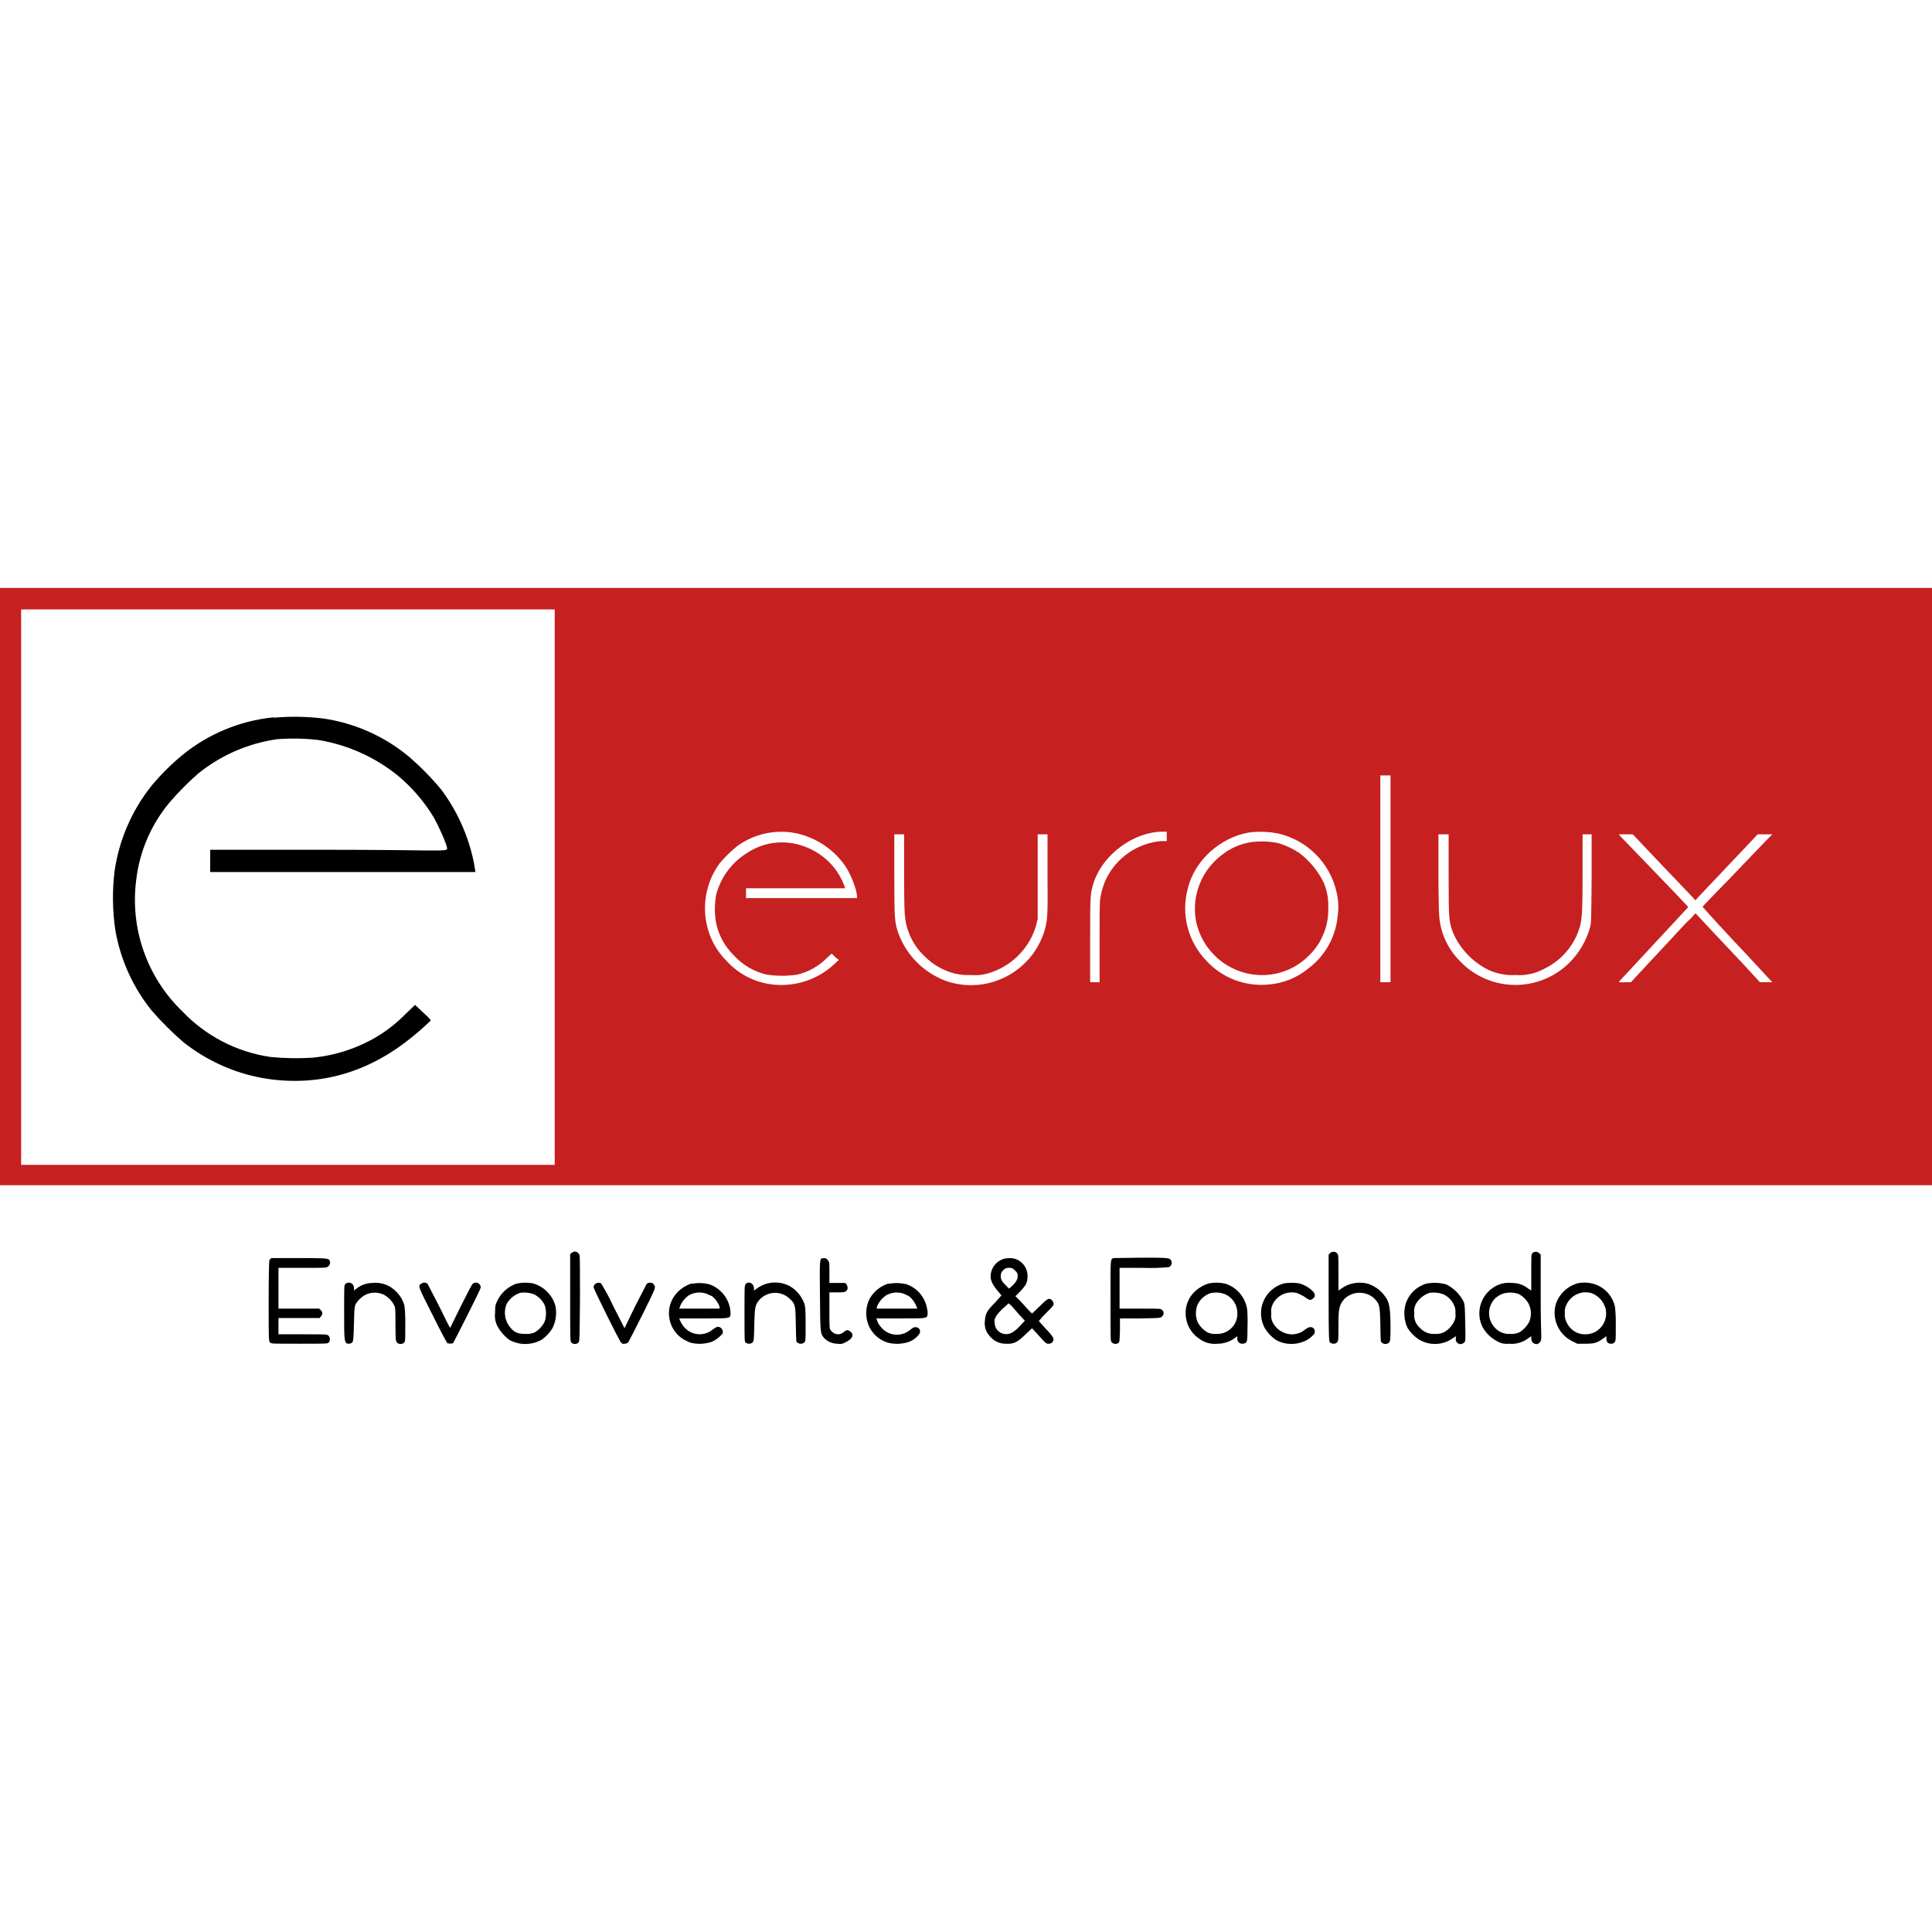
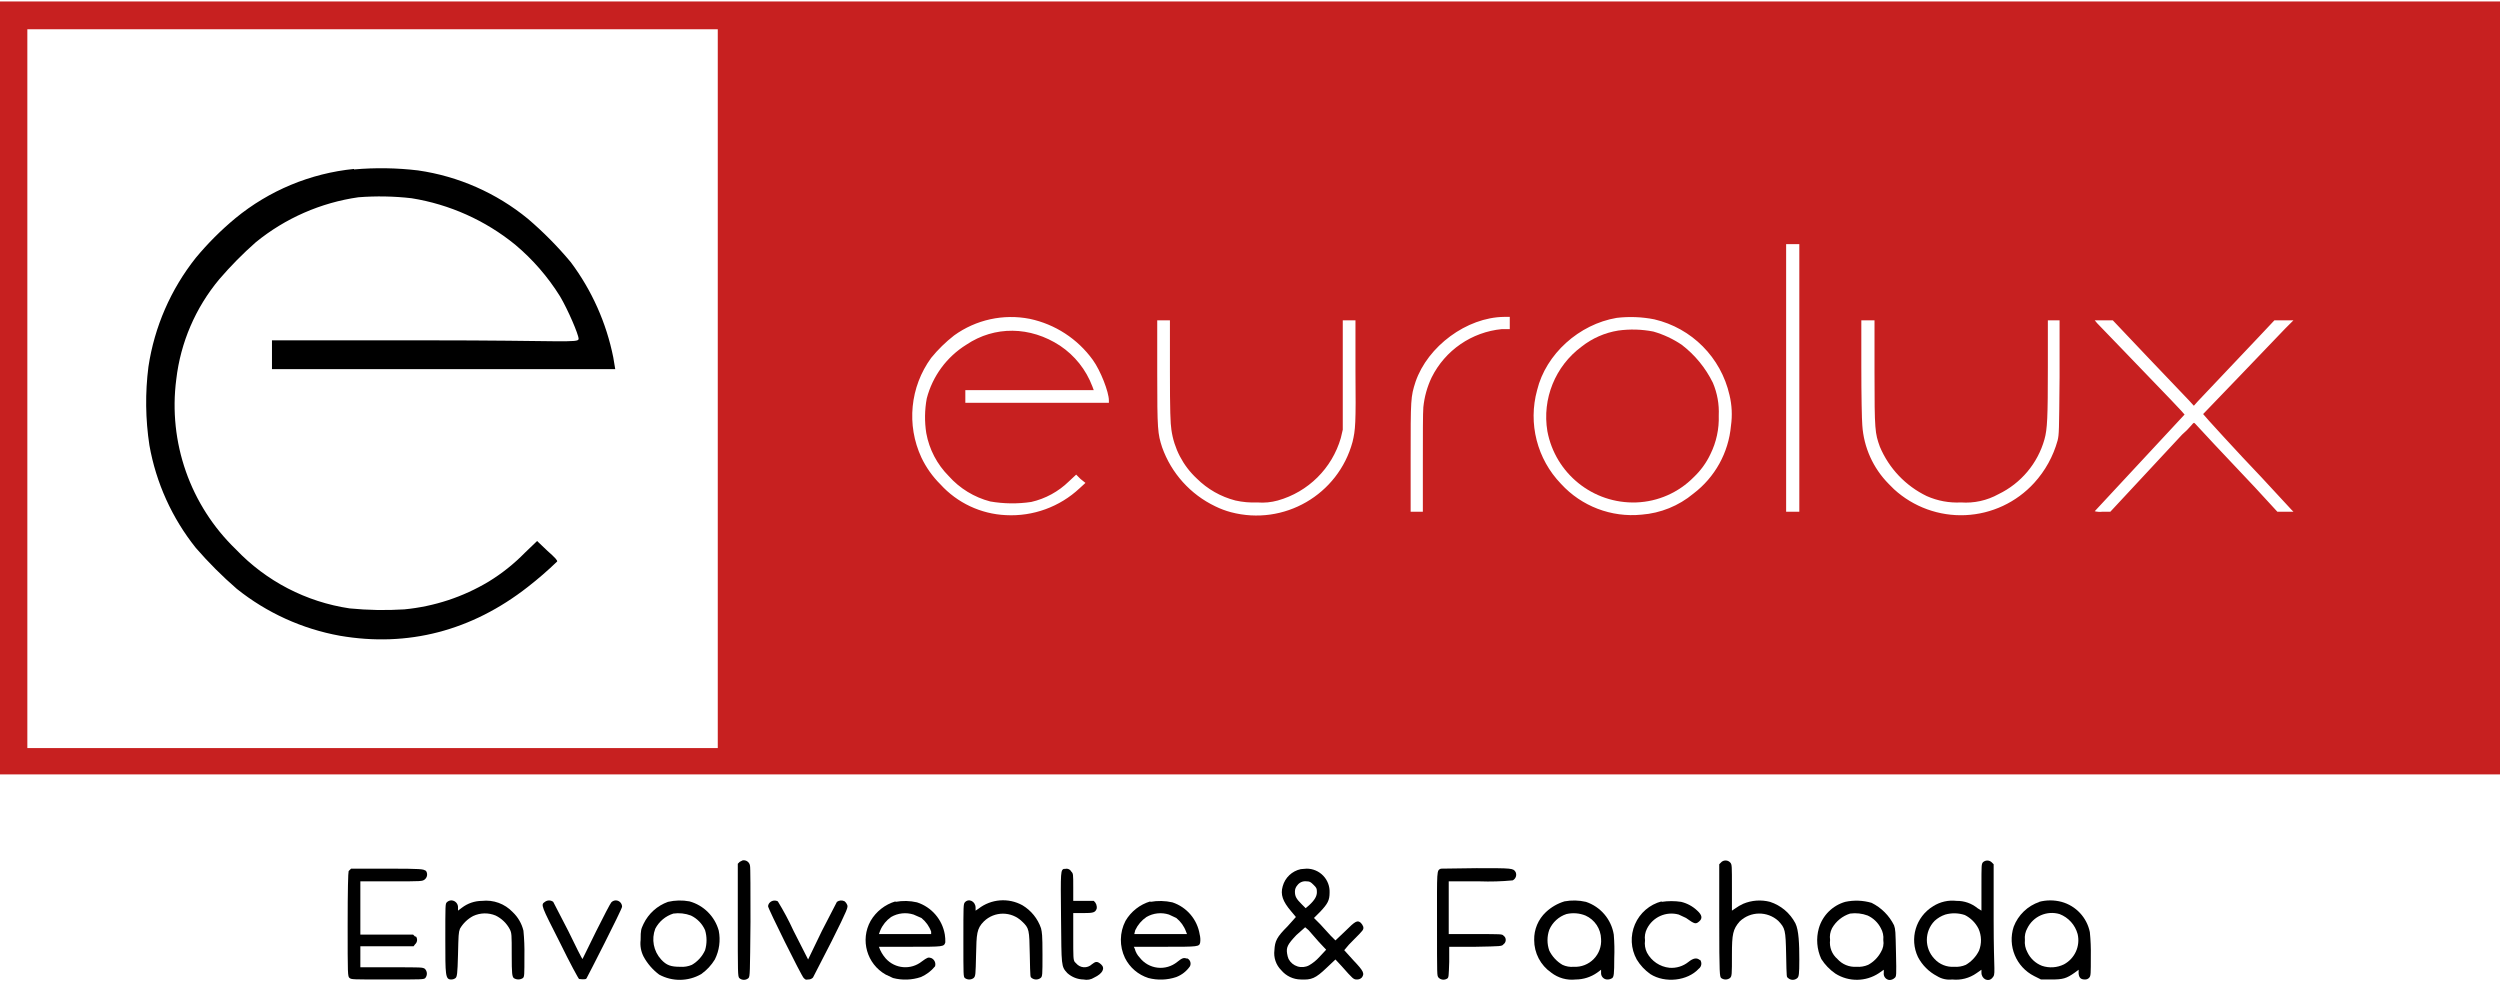
- <svg xmlns="http://www.w3.org/2000/svg" viewBox="0 0 512 512">
+ <svg xmlns="http://www.w3.org/2000/svg" viewBox="0 0 512 201">
  <g id="logo-caption">
-     <path d="M151.5,332l-.4.4v11.5c0,11.1,0,11.5.3,11.9a1.4,1.4,0,0,0,1.9,0c.3-.4.3-.8.4-11.5,0-6.1,0-11.3-.1-11.5a1.3,1.3,0,0,0-1.5-1.1l-.6.3Z" />
-     <path d="M352.5,332.1l-.4.4V344c0,11.2.1,11.5.4,11.8a1.5,1.5,0,0,0,1.8,0c.4-.4.4-.6.4-4.8s.2-5.2,1.6-6.8a5.8,5.8,0,0,1,7.9-.1c1.4,1.5,1.5,1.8,1.6,6.9s.1,4.5.4,4.8a1.4,1.4,0,0,0,1.9,0c.3-.3.4-.7.4-3.8s-.1-6-.8-7.4a9,9,0,0,0-5.2-4.4,8.6,8.6,0,0,0-5.5.4,9.5,9.5,0,0,0-1.7,1l-.6.4v-4.7c0-4.5,0-4.7-.3-5.1a1.3,1.3,0,0,0-1.8-.2Z" />
-     <path d="M406.1,332.1c-.3.4-.3.5-.3,5.1V342l-.8-.5a6.6,6.6,0,0,0-4.3-1.5,7.3,7.3,0,0,0-4.8,1.1,8.2,8.2,0,0,0-3.1,10.4,9.2,9.2,0,0,0,3.9,3.9,4.8,4.8,0,0,0,3.1.7,7.3,7.3,0,0,0,5-1.3l1-.7v.6c0,1.3,1.4,2,2.2,1.1s.3-.6.3-11.9V332.5l-.4-.4a1.3,1.3,0,0,0-1.8,0Zm-3.7,10.8a6.3,6.3,0,0,1,2.8,2.8,5.8,5.8,0,0,1,.1,4.5,6.9,6.9,0,0,1-2.7,2.9,5.1,5.1,0,0,1-2.4.4,5,5,0,0,1-4-1.6,5.6,5.6,0,0,1,0-7.8,6.1,6.1,0,0,1,2.2-1.3,6.8,6.8,0,0,1,4,.1Z" />
-     <path d="M71.9,333.4l-.5.5c-.1.3-.2,3.8-.2,11,0,10.3,0,10.6.4,10.9s.5.3,7.7.3,7.5,0,7.8-.3a1.4,1.4,0,0,0-.1-1.9c-.5-.3-.6-.3-6.8-.3H73.8v-4.3H84.7l.3-.4a1.1,1.1,0,0,0,.2-1.5l-.2-.2-.4-.4H73.8V336h6.4c6.2,0,6.3,0,6.8-.4a1.3,1.3,0,0,0,.2-1.8h-.1c-.4-.3-.8-.4-7.6-.4Z" />
-     <path d="M218,333.4c-.8.3-.8.2-.7,10.1s0,9.9,1.3,11.3a5.1,5.1,0,0,0,3.3,1.3,2.9,2.9,0,0,0,2.2-.4c1.7-.8,2.3-1.9,1.4-2.7s-1.2-.5-1.9,0a2.2,2.2,0,0,1-3.2-.2l-.3-.3c-.3-.5-.3-.9-.3-5.3v-4.7h2c2.1,0,2.5-.1,2.8-.9a1.7,1.7,0,0,0-.6-1.6h-4.2v-2.8c0-2.7,0-2.8-.4-3.2a1.1,1.1,0,0,0-1.4-.5Z" />
-     <path d="M266.4,333.5a4.9,4.9,0,0,0-3.7,3.5c-.5,1.7,0,3.1,1.7,5.1l1,1.2-1.7,1.9c-2.2,2.2-2.6,3-2.7,4.9a4.9,4.9,0,0,0,1.4,4.1,5.3,5.3,0,0,0,4,1.9c2.2.1,3-.2,5.3-2.4l1.8-1.7,1.3,1.4c2.3,2.6,2.4,2.7,3.1,2.7a1.3,1.3,0,0,0,1-.4c.6-.8.4-1.3-1.7-3.5l-1.9-2.1a20.9,20.9,0,0,1,2-2.2c1.9-1.9,2-2,1.9-2.6a2.2,2.2,0,0,0-.5-.8c-.7-.6-1.1-.4-3.2,1.7l-2,1.9-1-1-2.1-2.3-1.3-1.3,1.3-1.3c1.5-1.6,1.9-2.3,1.9-3.9a4.7,4.7,0,0,0-4.7-4.9Zm2.6,3.2c.6.6.7.7.7,1.5s-.4,1.6-1.6,2.7l-.7.6-.8-.8c-1.1-1.1-1.4-1.6-1.4-2.6a1.9,1.9,0,0,1,.5-1.3,2,2,0,0,1,1.9-.8c.6,0,.8.1,1.4.7Zm-1,9.3,2.1,2.4,1.5,1.6-1.4,1.5a8.7,8.7,0,0,1-2.1,1.7,3.1,3.1,0,0,1-4.2-1.3,4.5,4.5,0,0,1-.3-1.1c-.2-1.3.1-1.9,1.9-3.8l1.8-1.6.7.6Z" />
-     <path d="M295.1,333.4c-.9.4-.8.1-.8,11.3s0,10.5.3,11a1.4,1.4,0,0,0,1.8.2c.3-.2.3-.5.4-3.4v-3.1h5.4c5.2-.1,5.4-.1,5.7-.5a1.1,1.1,0,0,0,.3-1.5l-.3-.3c-.3-.3-.4-.3-5.8-.3h-5.4V336H303a51.5,51.5,0,0,0,6.8-.2,1.3,1.3,0,0,0,.6-1.7c-.5-.8-.6-.8-8-.8Z" />
-     <path d="M91.5,340.3c-.3.3-.3.5-.3,7.7s0,8.1,1.2,8.1a1.4,1.4,0,0,0,.9-.3c.3-.3.4-.8.5-4.8s.1-4.5.4-5.3a6.8,6.8,0,0,1,2.7-2.6,5.7,5.7,0,0,1,4.6-.1,6.5,6.5,0,0,1,2.9,2.8c.4.8.4,1.1.4,5.2s.1,4.4.4,4.8a1.4,1.4,0,0,0,1.9,0c.3-.3.3-.6.3-4.6a43.5,43.5,0,0,0-.2-5.1,8.1,8.1,0,0,0-2.2-3.8,7.5,7.5,0,0,0-6.3-2.3,6.8,6.8,0,0,0-4.1,1.4l-.8.6v-.6a1.4,1.4,0,0,0-1.3-1.5h0a1.3,1.3,0,0,0-1,.4Z" />
-     <path d="M111.6,340.2c-.9.6-.8.7,3.1,8.4,2,4.1,3.8,7.4,3.9,7.4s1.3.2,1.5-.1,7.3-14.2,7.3-14.7a1.3,1.3,0,0,0-1.3-1.3,1.3,1.3,0,0,0-.9.4c-.2.2-1.6,2.9-3.1,5.9l-2.8,5.7c-.1,0-1.4-2.6-2.9-5.7l-3.1-6a1.4,1.4,0,0,0-1.7,0Z" />
-     <path d="M136.8,340.2a8.9,8.9,0,0,0-5,4.5c-.5,1.1-.6,1.2-.6,3.3a5.9,5.9,0,0,0,.6,3.4,11.4,11.4,0,0,0,3.2,3.7,8.8,8.8,0,0,0,8.6-.1,10,10,0,0,0,2.8-3,9.2,9.2,0,0,0,.8-5.9,8.6,8.6,0,0,0-6-6,10.8,10.8,0,0,0-4.4.1Zm4.7,2.8a6,6,0,0,1,2.9,3,7.2,7.2,0,0,1,0,4.1,6.6,6.6,0,0,1-2.7,3,5.1,5.1,0,0,1-2.4.4c-1.9,0-2.8-.3-3.9-1.5a6.1,6.1,0,0,1-1.2-6.3,6.3,6.3,0,0,1,3.7-3.1,7.3,7.3,0,0,1,3.6.4Z" />
-     <path d="M157.7,340.3a1.2,1.2,0,0,0-.4.8c0,.5,6.8,14.2,7.3,14.7s.5.3.9.3a1.3,1.3,0,0,0,1-.4c.2-.3,1.9-3.6,3.8-7.4,3.4-6.8,3.4-7,3.2-7.5a1.8,1.8,0,0,0-.5-.7,1.5,1.5,0,0,0-1.6.1l-3.1,6-2.8,5.8-3-5.9a57,57,0,0,0-3.2-6,1.4,1.4,0,0,0-1.6.2Z" />
-     <path d="M183.4,340.1a8.8,8.8,0,0,0-5.1,4,8.1,8.1,0,0,0,3.1,11l1.5.7a10,10,0,0,0,5.7-.2,7.7,7.7,0,0,0,2.9-2.2,1.4,1.4,0,0,0-.8-1.7c-.6-.2-.8-.1-1.9.7a5.4,5.4,0,0,1-7.4-.6,7.2,7.2,0,0,1-1.4-2.4h6.4c6.9,0,6.9,0,7.2-.9a8.6,8.6,0,0,0-.1-1.6,8.4,8.4,0,0,0-5.7-6.6,10.8,10.8,0,0,0-4.4-.1Zm3.7,2.7,1.6.7a6.3,6.3,0,0,1,2,2.8v.5H180l.3-.8a6.4,6.4,0,0,1,2.2-2.7,5.7,5.7,0,0,1,4.6-.5Z" />
-     <path d="M197.6,340.3c-.3.4-.3.6-.3,7.8s0,7.4.3,7.7a1.5,1.5,0,0,0,1.8,0c.4-.4.4-.6.5-4.8s.1-5.3,1.6-6.8a5.6,5.6,0,0,1,7.8,0c1.5,1.4,1.5,1.7,1.6,6.8s.1,4.5.4,4.8a1.5,1.5,0,0,0,1.8,0c.4-.3.4-.6.4-4.8s-.1-4.5-.3-5.4a8.8,8.8,0,0,0-3.8-4.7,8.2,8.2,0,0,0-9,.7l-.6.4v-.6C199.8,340.1,198.4,339.4,197.6,340.3Z" />
-     <path d="M235.6,340.1a8.8,8.8,0,0,0-5.1,4,8.5,8.5,0,0,0-.1,7.6,8.1,8.1,0,0,0,4.8,4.1,10,10,0,0,0,5.7-.2,6,6,0,0,0,2.8-2.2,1.2,1.2,0,0,0-.5-1.6H243c-.6-.2-.9-.1-1.9.7a5.4,5.4,0,0,1-7.7-.9,4,4,0,0,1-1-1.8l-.2-.4h6.4c6.9,0,7,0,7.2-.9a4.3,4.3,0,0,0-.1-1.6,8.3,8.3,0,0,0-5.6-6.6,11.4,11.4,0,0,0-4.5-.1Zm3.8,2.7,1.5.7a6.3,6.3,0,0,1,2,2.8l.2.5H232.3l.2-.8a6.7,6.7,0,0,1,2.3-2.7A5.7,5.7,0,0,1,239.4,342.8Z" />
-     <path d="M320.4,340.1a9.7,9.7,0,0,0-3.8,2.2,7.8,7.8,0,0,0-2.4,5.7,8.1,8.1,0,0,0,3.5,6.7,6.9,6.9,0,0,0,5,1.4,7.7,7.7,0,0,0,4.4-1.4l.8-.6v.6a1.3,1.3,0,0,0,1.2,1.4h.1a1.7,1.7,0,0,0,1-.3c.3-.3.4-.7.4-4.1a39.3,39.3,0,0,0-.1-4.8,8.5,8.5,0,0,0-5.7-6.7,10.8,10.8,0,0,0-4.4-.1Zm4.3,2.9a5.4,5.4,0,0,1,3.2,4.8,5.3,5.3,0,0,1-1.5,4.1,5.3,5.3,0,0,1-4.1,1.6,4.5,4.5,0,0,1-2.3-.4,6.9,6.9,0,0,1-2.7-2.9,6.4,6.4,0,0,1,0-4.3,5.8,5.8,0,0,1,3.5-3.2A6.5,6.5,0,0,1,324.7,343Z" />
-     <path d="M340.3,340.1a8.2,8.2,0,0,0-5.1,11.9,10,10,0,0,0,2.8,3c3,1.9,7.6,1.4,9.9-1.1a1.3,1.3,0,0,0,.3-1.8.1.1,0,0,1-.1-.1c-.6-.5-1.3-.4-2.3.4a5.5,5.5,0,0,1-3.9,1.2,5.9,5.9,0,0,1-4.6-3.1,4.3,4.3,0,0,1-.4-2.5,4,4,0,0,1,.4-2.4,5.6,5.6,0,0,1,6.5-2.9l1.5.7c1.8,1.3,2,1.3,2.7.7s.6-1.3-.4-2.2a8.2,8.2,0,0,0-3.3-1.8,13.4,13.4,0,0,0-4,0Z" />
-     <path d="M377.9,340.2a8.1,8.1,0,0,0-5.4,5.4,9.1,9.1,0,0,0,.5,6.3,10.4,10.4,0,0,0,2.9,3,8.2,8.2,0,0,0,8.9-.1l1-.7v.6a1.3,1.3,0,0,0,1.1,1.5,1.5,1.5,0,0,0,1.1-.4c.4-.3.4-.5.3-5.1s-.1-4.8-.4-5.7a10.2,10.2,0,0,0-4.6-4.6,11,11,0,0,0-5.4-.2Zm4.6,2.8a5.7,5.7,0,0,1,2.7,2.6,4,4,0,0,1,.5,2.4,3.6,3.6,0,0,1-.5,2.5,6.5,6.5,0,0,1-2.6,2.6,5.1,5.1,0,0,1-2.4.4,4.8,4.8,0,0,1-3.9-1.6,4.4,4.4,0,0,1-1.5-3.9,4,4,0,0,1,.4-2.4,6.5,6.5,0,0,1,3.7-3,7.4,7.4,0,0,1,3.6.4Z" />
-     <path d="M417.7,340.2a8.6,8.6,0,0,0-5.3,5.1,8.4,8.4,0,0,0,4.2,10.1l1.4.7h2.1c2.4,0,3.1-.2,4.8-1.4l.8-.6v.8c.1.9.5,1.2,1.3,1.2a1.1,1.1,0,0,0,.9-.4c.3-.4.3-.7.3-4.4a40.2,40.2,0,0,0-.2-4.9,8.1,8.1,0,0,0-5.8-6.2,9,9,0,0,0-4.6,0Zm4.1,2.5a6.1,6.1,0,0,1,3.7,4.1,5.6,5.6,0,0,1-2.8,6.2,5.9,5.9,0,0,1-4.5.3,5.5,5.5,0,0,1-3-2.8,4.3,4.3,0,0,1-.5-2.5,4,4,0,0,1,.5-2.4,5.6,5.6,0,0,1,6.6-2.9Z" />
+     <path d="M151.5,176.5l-.4.4v11.5c0,11.1,0,11.5.3,11.9a1.4,1.4,0,0,0,1.9,0c.3-.4.3-.8.4-11.5,0-6.1,0-11.3-.1-11.5a1.3,1.3,0,0,0-1.5-1.1l-.6.3Z" />
+     <path d="M352.5,176.6l-.4.4v11.5c0,11.2.1,11.5.4,11.8a1.5,1.5,0,0,0,1.8,0c.4-.4.4-.6.4-4.8s.2-5.2,1.6-6.8a5.8,5.8,0,0,1,7.9-.1c1.4,1.5,1.5,1.8,1.6,6.9s.1,4.5.4,4.8a1.4,1.4,0,0,0,1.9,0c.3-.3.4-.7.4-3.8s-.1-6-.8-7.4a9,9,0,0,0-5.2-4.4,8.6,8.6,0,0,0-5.5.4,9.5,9.5,0,0,0-1.7,1l-.6.4v-4.7c0-4.5,0-4.7-.3-5.1a1.3,1.3,0,0,0-1.8-.2Z" />
+     <path d="M406.1,176.6c-.3.4-.3.5-.3,5.1v4.8l-.8-.5a6.6,6.6,0,0,0-4.3-1.5,7.3,7.3,0,0,0-4.8,1.1,8.1,8.1,0,0,0-3.1,10.4,9.2,9.2,0,0,0,3.9,3.9,4.8,4.8,0,0,0,3.1.7,7.3,7.3,0,0,0,5-1.3l1-.7v.6c0,1.3,1.4,2,2.2,1.1s.3-.6.3-11.9V177l-.4-.4a1.3,1.3,0,0,0-1.8,0Zm-3.7,10.8a6.3,6.3,0,0,1,2.8,2.8,5.8,5.8,0,0,1,.1,4.5,6.9,6.9,0,0,1-2.7,2.9,5.1,5.1,0,0,1-2.4.4,5,5,0,0,1-4-1.6,5.6,5.6,0,0,1,0-7.8,6.1,6.1,0,0,1,2.2-1.3,6.8,6.8,0,0,1,4,.1Z" />
+     <path d="M71.9,177.9l-.5.5c-.1.3-.2,3.8-.2,11,0,10.3,0,10.6.4,10.9s.5.3,7.7.3,7.5,0,7.8-.3a1.4,1.4,0,0,0-.1-1.9c-.5-.3-.6-.3-6.8-.3H73.8v-4.3H84.7l.3-.4a1.2,1.2,0,0,0,.2-1.6H85l-.4-.4H73.8V180.5h6.4c6.2,0,6.3,0,6.8-.4a1.3,1.3,0,0,0,.2-1.8h-.1c-.4-.3-.8-.4-7.6-.4Z" />
+     <path d="M218,177.9c-.8.3-.8.2-.7,10.1s0,9.9,1.3,11.3a5.1,5.1,0,0,0,3.3,1.3,2.9,2.9,0,0,0,2.2-.4c1.7-.8,2.3-1.9,1.4-2.7s-1.2-.5-1.9,0a2.2,2.2,0,0,1-3.2-.2l-.3-.3c-.3-.5-.3-.9-.3-5.3V187h2c2.1,0,2.5-.1,2.8-.9a1.7,1.7,0,0,0-.6-1.6h-4.2v-2.8c0-2.7,0-2.8-.4-3.2a1.1,1.1,0,0,0-1.4-.5Z" />
+     <path d="M266.4,178a4.9,4.9,0,0,0-3.7,3.5c-.5,1.7,0,3.1,1.7,5.1l1,1.2-1.7,1.9c-2.2,2.2-2.6,3-2.7,4.9a4.9,4.9,0,0,0,1.4,4.1,5.3,5.3,0,0,0,4,1.9c2.2.1,3-.2,5.3-2.4l1.8-1.7,1.3,1.4c2.3,2.6,2.4,2.7,3.1,2.7a1.3,1.3,0,0,0,1-.4c.6-.8.4-1.3-1.7-3.5l-1.9-2.1a20.9,20.9,0,0,1,2-2.2c1.9-1.9,2-2,1.9-2.6a2.2,2.2,0,0,0-.5-.8c-.7-.6-1.1-.4-3.2,1.7l-2,1.9-1-1-2.1-2.3-1.3-1.3,1.3-1.3c1.5-1.6,1.9-2.3,1.9-3.9a4.7,4.7,0,0,0-4.7-4.9Zm2.6,3.2c.6.6.7.7.7,1.5s-.4,1.6-1.6,2.7l-.7.6-.8-.8c-1.1-1.1-1.4-1.6-1.4-2.6a1.9,1.9,0,0,1,.5-1.3,2,2,0,0,1,1.9-.8c.6,0,.8.1,1.4.7Zm-1,9.3,2.1,2.4,1.5,1.6-1.4,1.5a8.7,8.7,0,0,1-2.1,1.7,3.1,3.1,0,0,1-4.2-1.3,4.5,4.5,0,0,1-.3-1.1c-.2-1.3.1-1.9,1.9-3.8l1.8-1.6.7.6Z" />
+     <path d="M295.1,177.9c-.9.4-.8.1-.8,11.3s0,10.5.3,11a1.4,1.4,0,0,0,1.8.2c.3-.2.3-.5.4-3.4v-3.1h5.4c5.2-.1,5.4-.1,5.7-.5a1.1,1.1,0,0,0,.3-1.5l-.3-.3c-.3-.3-.4-.3-5.8-.3h-5.4V180.5H303a51.5,51.5,0,0,0,6.8-.2,1.3,1.3,0,0,0,.6-1.7c-.5-.8-.6-.8-8-.8Z" />
+     <path d="M91.5,184.8c-.3.3-.3.5-.3,7.7s0,8.1,1.2,8.1a1.4,1.4,0,0,0,.9-.3c.3-.3.4-.8.5-4.8s.1-4.5.4-5.3a6.8,6.8,0,0,1,2.7-2.6,5.7,5.7,0,0,1,4.6-.1,6.5,6.5,0,0,1,2.9,2.8c.4.8.4,1.1.4,5.2s.1,4.4.4,4.8a1.7,1.7,0,0,0,1.9,0c.3-.3.3-.6.3-4.6a43.5,43.5,0,0,0-.2-5.1,7.7,7.7,0,0,0-2.2-3.8,7.5,7.5,0,0,0-6.3-2.3,6.8,6.8,0,0,0-4.1,1.4l-.8.6v-.6a1.4,1.4,0,0,0-1.3-1.5h0a1.3,1.3,0,0,0-1,.4Z" />
+     <path d="M111.6,184.7c-.9.6-.8.7,3.1,8.4,2,4.1,3.8,7.4,3.9,7.4s1.3.2,1.5-.1,7.3-14.2,7.3-14.7a1.3,1.3,0,0,0-1.3-1.3,1.3,1.3,0,0,0-.9.4c-.2.2-1.6,2.9-3.1,5.9l-2.8,5.7c-.1,0-1.4-2.6-2.9-5.7l-3.1-6a1.4,1.4,0,0,0-1.7,0Z" />
+     <path d="M136.8,184.7a8.9,8.9,0,0,0-5,4.5c-.5,1.1-.6,1.2-.6,3.3a5.9,5.9,0,0,0,.6,3.4,11.4,11.4,0,0,0,3.2,3.7,8.8,8.8,0,0,0,8.6-.1,10,10,0,0,0,2.8-3,9.2,9.2,0,0,0,.8-5.9,8.6,8.6,0,0,0-6-6,10.8,10.8,0,0,0-4.4.1Zm4.7,2.8a6,6,0,0,1,2.9,3,7.2,7.2,0,0,1,0,4.1,6.6,6.6,0,0,1-2.7,3,5.1,5.1,0,0,1-2.4.4c-1.9,0-2.8-.3-3.9-1.5a6.1,6.1,0,0,1-1.2-6.3,6.3,6.3,0,0,1,3.7-3.1,7.3,7.3,0,0,1,3.6.4Z" />
+     <path d="M157.7,184.8a1.2,1.2,0,0,0-.4.8c0,.5,6.8,14.2,7.3,14.7s.5.3.9.3a1.3,1.3,0,0,0,1-.4l3.8-7.4c3.4-6.8,3.4-7,3.2-7.5a1.8,1.8,0,0,0-.5-.7,1.5,1.5,0,0,0-1.6.1l-3.1,6-2.8,5.8-3-5.9a57,57,0,0,0-3.2-6,1.4,1.4,0,0,0-1.6.2Z" />
+     <path d="M183.4,184.6a8.8,8.8,0,0,0-5.1,4,8.1,8.1,0,0,0,3.1,11l1.5.7a10,10,0,0,0,5.7-.2,7.7,7.7,0,0,0,2.9-2.2,1.4,1.4,0,0,0-.8-1.7c-.6-.2-.8-.1-1.9.7a5.4,5.4,0,0,1-7.4-.6,7.2,7.2,0,0,1-1.4-2.4h6.4c6.9,0,6.9,0,7.2-.9a8.6,8.6,0,0,0-.1-1.6,8.4,8.4,0,0,0-5.7-6.6,10.8,10.8,0,0,0-4.4-.1Zm3.7,2.7,1.6.7a6.3,6.3,0,0,1,2,2.8v.5H180l.3-.8a6.4,6.4,0,0,1,2.2-2.7,5.7,5.7,0,0,1,4.6-.5Z" />
+     <path d="M197.6,184.8c-.3.4-.3.6-.3,7.8s0,7.4.3,7.7a1.5,1.5,0,0,0,1.8,0c.4-.4.4-.6.5-4.8s.1-5.3,1.6-6.8a5.6,5.6,0,0,1,7.8,0c1.5,1.4,1.5,1.7,1.6,6.8s.1,4.5.4,4.8a1.5,1.5,0,0,0,1.8,0c.4-.3.4-.6.4-4.8s-.1-4.5-.3-5.4a8.8,8.8,0,0,0-3.8-4.7,8.2,8.2,0,0,0-9,.7l-.6.4v-.6C199.8,184.6,198.4,183.9,197.6,184.8Z" />
+     <path d="M235.6,184.6a8.8,8.8,0,0,0-5.1,4,8.5,8.5,0,0,0-.1,7.6,8.1,8.1,0,0,0,4.8,4.1,10,10,0,0,0,5.7-.2,6,6,0,0,0,2.8-2.2,1.2,1.2,0,0,0-.5-1.6H243c-.6-.2-.9-.1-1.9.7a5.4,5.4,0,0,1-7.7-.9,4,4,0,0,1-1-1.8l-.2-.4h6.4c6.9,0,7,0,7.2-.9a4.3,4.3,0,0,0-.1-1.6,8.3,8.3,0,0,0-5.6-6.6,11.4,11.4,0,0,0-4.5-.1Zm3.8,2.7,1.5.7a6.3,6.3,0,0,1,2,2.8l.2.5H232.3l.2-.8a6.7,6.7,0,0,1,2.3-2.7A5.7,5.7,0,0,1,239.4,187.3Z" />
+     <path d="M320.4,184.6a9.7,9.7,0,0,0-3.8,2.2,7.6,7.6,0,0,0-2.4,5.7,8.1,8.1,0,0,0,3.5,6.7,6.9,6.9,0,0,0,5,1.4,7.7,7.7,0,0,0,4.4-1.4l.8-.6v.6a1.3,1.3,0,0,0,1.2,1.4h.1a1.7,1.7,0,0,0,1-.3c.3-.3.4-.7.4-4.1a39.3,39.3,0,0,0-.1-4.8,8.5,8.5,0,0,0-5.7-6.7,10.8,10.8,0,0,0-4.4-.1Zm4.3,2.9a5.4,5.4,0,0,1,3.2,4.8,5.3,5.3,0,0,1-1.5,4.1,5.3,5.3,0,0,1-4.1,1.6,4.5,4.5,0,0,1-2.3-.4,6.9,6.9,0,0,1-2.7-2.9,6.4,6.4,0,0,1,0-4.3,5.8,5.8,0,0,1,3.5-3.2A6.5,6.5,0,0,1,324.7,187.5Z" />
+     <path d="M340.3,184.6a8.2,8.2,0,0,0-5.1,11.9,10,10,0,0,0,2.8,3c3,1.9,7.6,1.4,9.9-1.1a1.3,1.3,0,0,0,.3-1.8h-.1c-.6-.5-1.3-.4-2.3.4a5.5,5.5,0,0,1-3.9,1.2,5.9,5.9,0,0,1-4.6-3.1,4.3,4.3,0,0,1-.4-2.5,4,4,0,0,1,.4-2.4,5.6,5.6,0,0,1,6.5-2.9l1.5.7c1.8,1.3,2,1.3,2.7.7s.6-1.3-.4-2.2a7.2,7.2,0,0,0-3.3-1.8,13.4,13.4,0,0,0-4,0Z" />
+     <path d="M377.9,184.7a7.9,7.9,0,0,0-5.4,5.4,9.1,9.1,0,0,0,.5,6.3,10.4,10.4,0,0,0,2.9,3,8.2,8.2,0,0,0,8.9-.1l1-.7v.6a1.3,1.3,0,0,0,1.1,1.5,1.5,1.5,0,0,0,1.1-.4c.4-.3.4-.5.3-5.1s-.1-4.8-.4-5.7a10.2,10.2,0,0,0-4.6-4.6,11,11,0,0,0-5.4-.2Zm4.6,2.8a5.7,5.7,0,0,1,2.7,2.6,4,4,0,0,1,.5,2.4,3.6,3.6,0,0,1-.5,2.5,6.5,6.5,0,0,1-2.6,2.6,5.1,5.1,0,0,1-2.4.4,4.8,4.8,0,0,1-3.9-1.6,4.4,4.4,0,0,1-1.5-3.9,4,4,0,0,1,.4-2.4,6.5,6.5,0,0,1,3.7-3,7.4,7.4,0,0,1,3.6.4Z" />
+     <path d="M417.7,184.7a8.6,8.6,0,0,0-5.3,5.1,8.4,8.4,0,0,0,4.2,10.1l1.4.7h2.1c2.4,0,3.1-.2,4.8-1.4l.8-.6v.8c.1.9.5,1.2,1.3,1.2a1.1,1.1,0,0,0,.9-.4c.3-.4.3-.7.3-4.4a40.2,40.2,0,0,0-.2-4.9,8.1,8.1,0,0,0-5.8-6.2,9,9,0,0,0-4.6,0Zm4.1,2.5a6.1,6.1,0,0,1,3.7,4.1,5.6,5.6,0,0,1-2.8,6.2,5.9,5.9,0,0,1-4.5.3,5.5,5.5,0,0,1-3-2.8,4.3,4.3,0,0,1-.5-2.5,4,4,0,0,1,.5-2.4,5.6,5.6,0,0,1,6.6-2.9Z" />
  </g>
-   <path id="logo-e" d="M72.5,190.1a45.4,45.4,0,0,0-24.3,10.1,62,62,0,0,0-8.1,8.1,47.1,47.1,0,0,0-9.7,22.3,57.9,57.9,0,0,0,.2,16.1,46.7,46.7,0,0,0,9.5,21,83.3,83.3,0,0,0,8.4,8.4,47.3,47.3,0,0,0,21.1,9.6c13.9,2.4,27-1,38.5-10a74.5,74.5,0,0,0,6-5.2c.1-.2-.3-.7-2-2.2l-2.1-2-2.5,2.4a38.4,38.4,0,0,1-7.4,5.9,41.2,41.2,0,0,1-17.3,5.7,69.8,69.8,0,0,1-11.2-.2A40.3,40.3,0,0,1,48.3,268a41,41,0,0,1-12.2-34.8,39,39,0,0,1,8.8-20.5,76.8,76.8,0,0,1,7.5-7.6,42.9,42.9,0,0,1,21-9.2,56.7,56.7,0,0,1,10.9.2,44.9,44.9,0,0,1,21.2,9.5,44.5,44.5,0,0,1,9.2,10.6c1.6,2.7,3.8,7.8,3.8,8.7s-3.2.3-31.4.3H55.7v5.9H126l-.4-2.4a48.4,48.4,0,0,0-8.7-19.5,74,74,0,0,0-8.8-8.9,45.8,45.8,0,0,0-22.5-9.9,63.6,63.6,0,0,0-13.1-.2Z" />
+   <path id="logo-e" d="M72.5,34.6A45.4,45.4,0,0,0,48.2,44.7a62,62,0,0,0-8.1,8.1,47.1,47.1,0,0,0-9.7,22.3,57.9,57.9,0,0,0,.2,16.1,46.7,46.7,0,0,0,9.5,21,83.3,83.3,0,0,0,8.4,8.4,47.3,47.3,0,0,0,21.1,9.6c13.9,2.4,27-1,38.5-10a74.5,74.5,0,0,0,6-5.2c.1-.2-.3-.7-2-2.2l-2.1-2-2.5,2.4a38.4,38.4,0,0,1-7.4,5.9,41.2,41.2,0,0,1-17.3,5.7,69.8,69.8,0,0,1-11.2-.2,40.3,40.3,0,0,1-23.3-12.1A41,41,0,0,1,36.1,77.7a39,39,0,0,1,8.8-20.5,76.8,76.8,0,0,1,7.5-7.6,42.9,42.9,0,0,1,21-9.2,56.7,56.7,0,0,1,10.9.2,44.9,44.9,0,0,1,21.2,9.5,44.5,44.5,0,0,1,9.2,10.6c1.6,2.7,3.8,7.8,3.8,8.7s-3.2.3-31.4.3H55.7v5.9H126l-.4-2.4a48.4,48.4,0,0,0-8.7-19.5,74,74,0,0,0-8.8-8.9,45.8,45.8,0,0,0-22.5-9.9,63.6,63.6,0,0,0-13.1-.2Z" />
  <g id="logo-bg" fill="#c72020">
-     <path d="M256,155.8H0V314.1H512V155.8ZM147,235.1v73.6H5.6V161.5H147Zm80.1,2.9H197.7v-2.6H224l-.3-.8a17.4,17.4,0,0,0-6.6-8.3c-6.1-4-13.4-4.1-19.2-.2a18.4,18.4,0,0,0-8.1,11,21.1,21.1,0,0,0-.1,7.1,16.7,16.7,0,0,0,4.6,8.8,17.2,17.2,0,0,0,8.5,5.2,26.3,26.3,0,0,0,8.4.1,16.2,16.2,0,0,0,7.7-4.2l1.5-1.4.9.9,1,.8-1.2,1.1A20.5,20.5,0,0,1,206,261a19.3,19.3,0,0,1-13.4-6.3,19.6,19.6,0,0,1-3.9-5.5,20.2,20.2,0,0,1,2-20.4,34.1,34.1,0,0,1,4.7-4.6,19.9,19.9,0,0,1,15.5-3.4,21.4,21.4,0,0,1,12.9,8.4c1.6,2.2,3.3,6.6,3.3,8.3Zm49.9,8a20.4,20.4,0,0,1-24.9,14.4,17.5,17.5,0,0,1-3.2-1.2A21.3,21.3,0,0,1,238,247.1c-.9-2.8-1-3.5-1-15.2V221.1h2.6v10.3c0,8.3.1,10.8.3,12.1a16.8,16.8,0,0,0,5.2,10A17.4,17.4,0,0,0,253,258a17.1,17.1,0,0,0,4.5.4,12,12,0,0,0,4.2-.4,18.7,18.7,0,0,0,12.9-12.8l.4-1.7V221.1h2.6v10.5C277.7,242.3,277.6,243.5,277,246Zm32.2-24.4v1.3h-1.6a18,18,0,0,0-14.4,9.9,18.5,18.5,0,0,0-1.7,6.1c-.1,1-.1,6-.1,11.5v9.9h-2.5v-11c0-12.1,0-12.5,1-15.6,2.5-7.3,10.5-13.2,18.1-13.3h1.2Zm45.3,21.1a19.6,19.6,0,0,1-7.7,13.9,18.8,18.8,0,0,1-10.6,4.3,19.7,19.7,0,0,1-16.5-6.3,20,20,0,0,1-4.9-19.2c1.8-7.4,8.6-13.5,16.3-14.8a24.8,24.8,0,0,1,7.7.3,20.6,20.6,0,0,1,15.4,15.5A16.7,16.7,0,0,1,354.5,242.7Zm14-9.8v27.4h-2.7V205.5h2.7Zm53.3-.2c-.1,11.3-.1,11.7-.4,13a21.3,21.3,0,0,1-4.8,8.7,20.3,20.3,0,0,1-28.7,1.3l-1.1-1.1a18.8,18.8,0,0,1-5.4-12c-.1-1.1-.2-6.3-.2-11.8v-9.7h2.7v10.7c0,11.9.1,12.4,1.1,15.2a19.7,19.7,0,0,0,9.6,10.1,15.3,15.3,0,0,0,7,1.3,13.8,13.8,0,0,0,7.7-1.7,17.8,17.8,0,0,0,9.4-11.2c.6-2.1.7-4.6.7-14.7v-9.7h2.4Zm41.3,20.5,6.2,6.7.4.4h-3.3l-4.6-5-8.3-8.8-3.9-4.2c-.3-.3-.3-.3-.8.3a16.9,16.9,0,0,1-1.9,1.9l-8,8.6-6.7,7.2h-1.6a4.3,4.3,0,0,1-1.6-.1l9.2-9.9,9.2-9.9c0-.1-3.3-3.6-12.4-13l-5.5-5.7-.5-.6h3.7l7.3,7.7,8.3,8.7,1,1.1.8-.9,12.5-13.2,3.2-3.4h3.9l-1.7,1.7-9.2,9.6c-4.2,4.3-7.6,7.8-7.6,7.9S458.4,248.3,463.1,253.2Z" />
-     <path d="M350.8,233.9a22,22,0,0,0-6.4-7.8,20.5,20.5,0,0,0-5.8-2.7,21.8,21.8,0,0,0-7.2-.2,16.3,16.3,0,0,0-7.5,3.3,17.9,17.9,0,0,0-7,17.3,17.9,17.9,0,0,0,18.2,14.6,17.4,17.4,0,0,0,11.8-5.2,15.7,15.7,0,0,0,3.4-4.7,16.6,16.6,0,0,0,1.7-7.9A15.3,15.3,0,0,0,350.8,233.9Z" />
+     <path d="M256,.3H0V158.6H512V.3ZM147,79.6v73.6H5.6V6H147Zm80.1,2.9H197.7V79.9H224l-.3-.8a17.4,17.4,0,0,0-6.6-8.3c-6.1-4-13.4-4.1-19.2-.2a18.4,18.4,0,0,0-8.1,11,21.1,21.1,0,0,0-.1,7.1,16.7,16.7,0,0,0,4.6,8.8,17.2,17.2,0,0,0,8.5,5.2,26.3,26.3,0,0,0,8.4.1,16.2,16.2,0,0,0,7.7-4.2l1.5-1.4.9.9,1,.8-1.2,1.1a20.5,20.5,0,0,1-15.1,5.5,19.3,19.3,0,0,1-13.4-6.3,19.6,19.6,0,0,1-3.9-5.5,20.2,20.2,0,0,1,2-20.4,29.2,29.2,0,0,1,4.7-4.6,19.9,19.9,0,0,1,15.5-3.4,21.4,21.4,0,0,1,12.9,8.4c1.6,2.2,3.3,6.6,3.3,8.3Zm49.9,8a20.4,20.4,0,0,1-24.9,14.4,17.5,17.5,0,0,1-3.2-1.2A21.3,21.3,0,0,1,238,91.6c-.9-2.8-1-3.5-1-15.2V65.6h2.6V75.9c0,8.3.1,10.8.3,12.1a16.8,16.8,0,0,0,5.2,10,17.4,17.4,0,0,0,7.9,4.5,17.1,17.1,0,0,0,4.5.4,12,12,0,0,0,4.2-.4,18.7,18.7,0,0,0,12.9-12.8L275,88V65.6h2.6V76.1C277.7,86.8,277.6,88,277,90.5Zm32.2-24.4v1.3h-1.6a18,18,0,0,0-14.4,9.9,18.5,18.5,0,0,0-1.7,6.1c-.1,1-.1,6-.1,11.5v9.9h-2.5v-11c0-12.1,0-12.5,1-15.6,2.5-7.3,10.5-13.2,18.1-13.3h1.2Zm45.3,21.1a19.6,19.6,0,0,1-7.7,13.9,18.8,18.8,0,0,1-10.6,4.3,19.7,19.7,0,0,1-16.5-6.3,20,20,0,0,1-4.9-19.2c1.8-7.4,8.6-13.5,16.3-14.8a24.8,24.8,0,0,1,7.7.3,20.6,20.6,0,0,1,15.4,15.5A16.7,16.7,0,0,1,354.5,87.2Zm14-9.8v27.4h-2.7V50h2.7Zm53.3-.2c-.1,11.3-.1,11.7-.4,13a21.3,21.3,0,0,1-4.8,8.7,20.3,20.3,0,0,1-28.7,1.3l-1.1-1.1a18.8,18.8,0,0,1-5.4-12c-.1-1.1-.2-6.3-.2-11.8V65.6h2.7V76.3c0,11.9.1,12.4,1.1,15.2a19.7,19.7,0,0,0,9.6,10.1,15.3,15.3,0,0,0,7,1.3,13.8,13.8,0,0,0,7.7-1.7A17.8,17.8,0,0,0,418.7,90c.6-2.1.7-4.6.7-14.7V65.6h2.4Zm41.3,20.5,6.2,6.7.4.4h-3.3l-4.6-5L453.5,91l-3.9-4.2c-.3-.3-.3-.3-.8.3a16.9,16.9,0,0,1-1.9,1.9l-8,8.6-6.7,7.2h-1.6a4.3,4.3,0,0,1-1.6-.1l9.2-9.9,9.2-9.9c0-.1-3.3-3.6-12.4-13l-5.5-5.7-.5-.6h3.7l7.3,7.7,8.3,8.7,1,1.1.8-.9L462.6,69l3.2-3.4h3.9L468,67.3l-9.2,9.6-7.6,7.9C451.2,84.9,458.4,92.8,463.1,97.7Z" />
+     <path d="M350.8,78.4a22,22,0,0,0-6.4-7.8,20.5,20.5,0,0,0-5.8-2.7,21.8,21.8,0,0,0-7.2-.2,16.3,16.3,0,0,0-7.5,3.3,17.9,17.9,0,0,0-7,17.3,17.9,17.9,0,0,0,18.2,14.6,17.4,17.4,0,0,0,11.8-5.2,15.7,15.7,0,0,0,3.4-4.7,16.6,16.6,0,0,0,1.7-7.9A15.3,15.3,0,0,0,350.8,78.4Z" />
  </g>
</svg>
